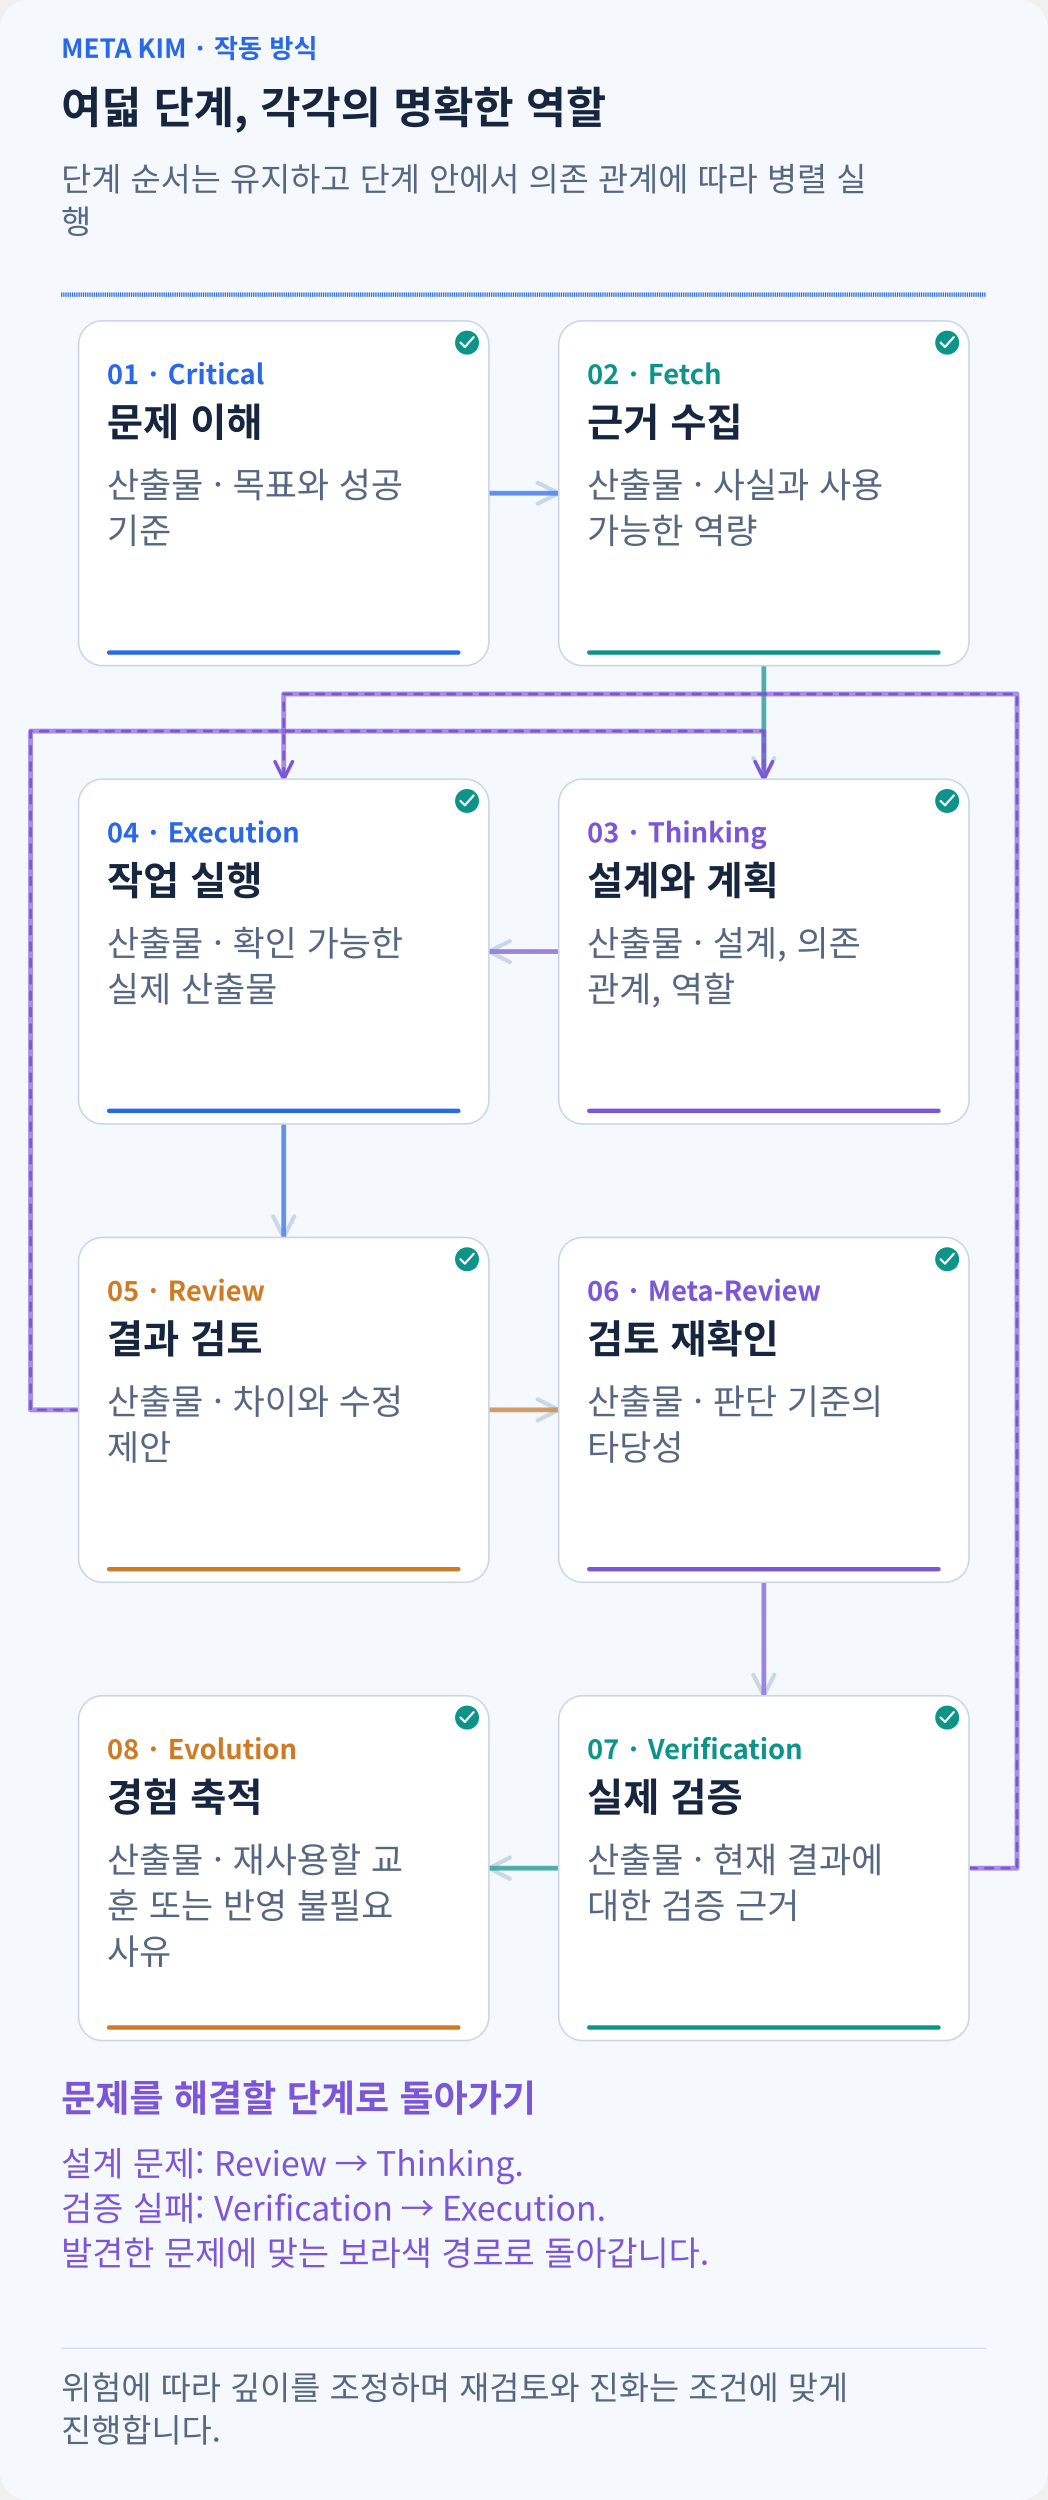
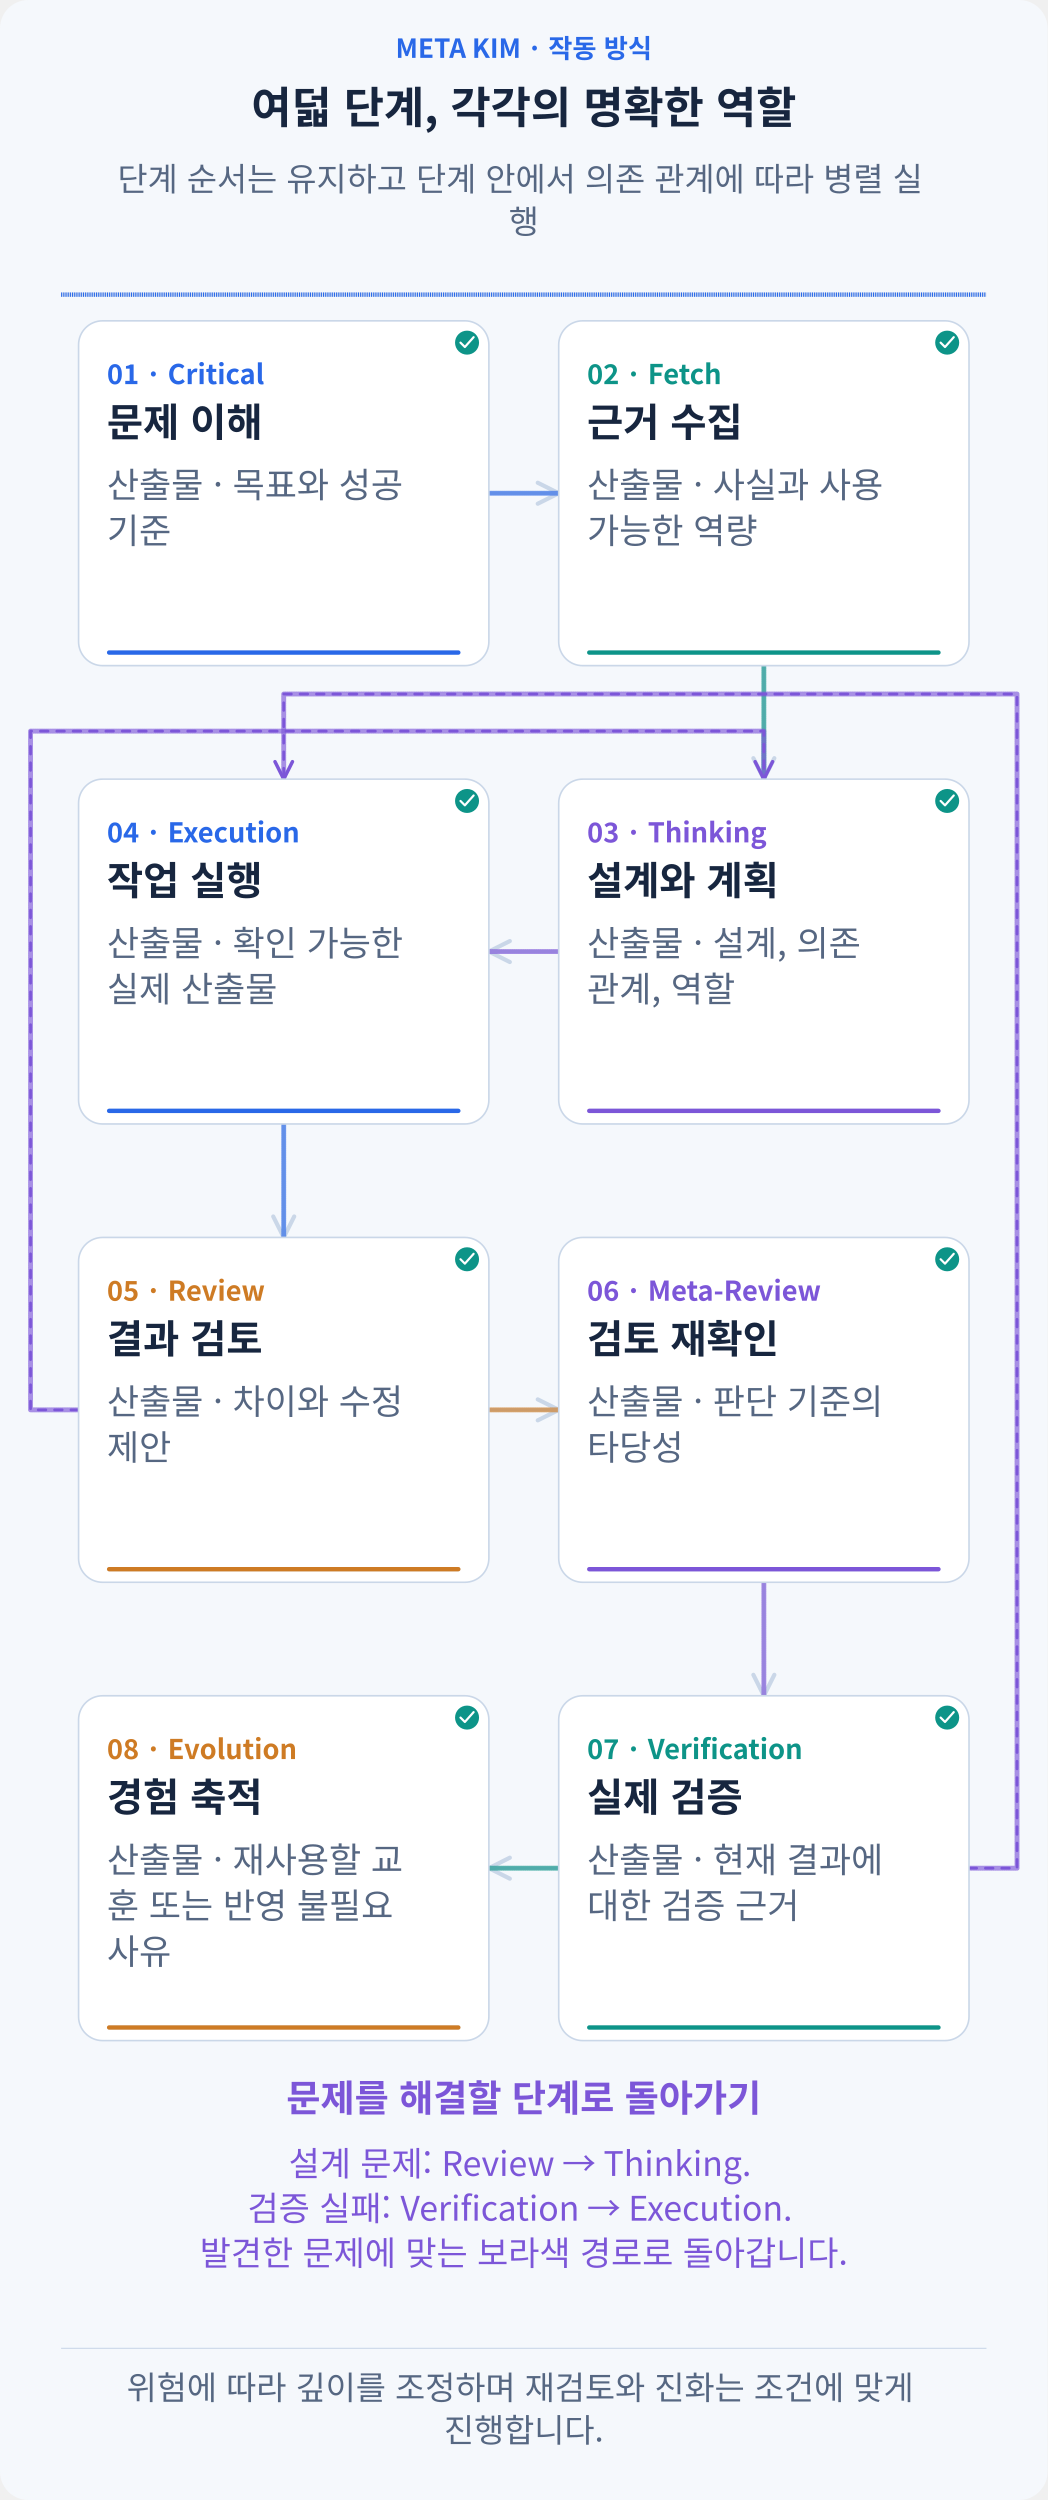
<svg xmlns="http://www.w3.org/2000/svg" width="960" height="2291" viewBox="0 0 960 2291" role="img" aria-labelledby="title description" lang="ko-KR" xml:lang="ko-KR">
  <defs>
    <marker id="arrow" viewBox="0 0 10 10" refX="9" refY="5" markerWidth="8" markerHeight="8" orient="auto-start-reverse">
      <path d="M1 1L9 5L1 9" fill="none" stroke="#cad7e8" stroke-width="1.6" stroke-linecap="round" />
    </marker>
    <marker id="back-arrow" viewBox="0 0 10 10" refX="9" refY="5" markerWidth="8" markerHeight="8" orient="auto">
      <path d="M1 1L9 5L1 9" fill="none" stroke="#7c56d8" stroke-width="1.6" stroke-linecap="round" />
    </marker>
  </defs>
  <style>text{font-family:"Noto Sans CJK KR","Malgun Gothic",Arial,sans-serif}.clock{stroke-dasharray:1;stroke-dashoffset:0;animation:clock 32s linear infinite}@keyframes clock{from{stroke-dashoffset:1}to{stroke-dashoffset:0}}@keyframes m0{0%,8%{stroke-dashoffset:1;opacity:0}9%{opacity:1}14%,100%{stroke-dashoffset:0;opacity:.8}}.m0{stroke-dashoffset:0;opacity:.65;animation:m0 32s ease-in-out infinite}
@keyframes m1{0%,16.3%{stroke-dashoffset:1;opacity:0}17.3%{opacity:1}22.3%,100%{stroke-dashoffset:0;opacity:.8}}.m1{stroke-dashoffset:0;opacity:.65;animation:m1 32s ease-in-out infinite}
@keyframes m2{0%,24.6%{stroke-dashoffset:1;opacity:0}25.6%{opacity:1}30.6%,100%{stroke-dashoffset:0;opacity:.8}}.m2{stroke-dashoffset:0;opacity:.65;animation:m2 32s ease-in-out infinite}
@keyframes m3{0%,32.9%{stroke-dashoffset:1;opacity:0}33.9%{opacity:1}38.9%,100%{stroke-dashoffset:0;opacity:.8}}.m3{stroke-dashoffset:0;opacity:.65;animation:m3 32s ease-in-out infinite}
@keyframes m4{0%,41.2%{stroke-dashoffset:1;opacity:0}42.2%{opacity:1}47.2%,100%{stroke-dashoffset:0;opacity:.8}}.m4{stroke-dashoffset:0;opacity:.65;animation:m4 32s ease-in-out infinite}
@keyframes m5{0%,49.5%{stroke-dashoffset:1;opacity:0}50.5%{opacity:1}55.5%,100%{stroke-dashoffset:0;opacity:.8}}.m5{stroke-dashoffset:0;opacity:.65;animation:m5 32s ease-in-out infinite}
@keyframes m6{0%,57.8%{stroke-dashoffset:1;opacity:0}58.8%{opacity:1}63.8%,100%{stroke-dashoffset:0;opacity:.8}}.m6{stroke-dashoffset:0;opacity:.65;animation:m6 32s ease-in-out infinite}
@keyframes m7{0%,77%{stroke-dashoffset:1;opacity:0}78%{opacity:1}83%{stroke-dashoffset:0;opacity:1}85%,100%{stroke-dashoffset:0;opacity:0}}.m7{stroke-dashoffset:0;opacity:.65;animation:m7 32s ease-in-out infinite}
@keyframes m8{0%,86%{stroke-dashoffset:1;opacity:0}87%{opacity:1}93%{stroke-dashoffset:0;opacity:1}95%,100%{stroke-dashoffset:0;opacity:0}}.m8{stroke-dashoffset:0;opacity:.65;animation:m8 32s ease-in-out infinite}
@keyframes m9{0%,1%{opacity:0}2.2%,8.8%{opacity:1}10%,100%{opacity:0}}.m9{opacity:0;animation:m9 32s ease-in-out infinite}
@keyframes m10{0%,10%{opacity:0}11.5%,100%{opacity:1}}.m10{opacity:1;animation:m10 32s ease-in-out infinite}
@keyframes m11{0%,1%{transform:scaleX(0)}10%,100%{transform:scaleX(1)}}.m11{transform:scaleX(1);transform-box:fill-box;transform-origin:left center;animation:m11 32s ease-in-out infinite}
@keyframes m12{0%,9.3%{opacity:0}10.5%,17.1%{opacity:1}18.3%,100%{opacity:0}}.m12{opacity:0;animation:m12 32s ease-in-out infinite}
@keyframes m13{0%,18.3%{opacity:0}19.8%,100%{opacity:1}}.m13{opacity:1;animation:m13 32s ease-in-out infinite}
@keyframes m14{0%,9.3%{transform:scaleX(0)}18.3%,100%{transform:scaleX(1)}}.m14{transform:scaleX(1);transform-box:fill-box;transform-origin:left center;animation:m14 32s ease-in-out infinite}
@keyframes m15{0%,17.6%{opacity:0}18.8%,25.4%{opacity:1}26.6%,100%{opacity:0}}.m15{opacity:0;animation:m15 32s ease-in-out infinite}
@keyframes m16{0%,26.6%{opacity:0}28.1%,100%{opacity:1}}.m16{opacity:1;animation:m16 32s ease-in-out infinite}
@keyframes m17{0%,17.6%{transform:scaleX(0)}26.6%,100%{transform:scaleX(1)}}.m17{transform:scaleX(1);transform-box:fill-box;transform-origin:left center;animation:m17 32s ease-in-out infinite}
@keyframes m18{0%,25.9%{opacity:0}27.1%,33.7%{opacity:1}34.9%,100%{opacity:0}}.m18{opacity:0;animation:m18 32s ease-in-out infinite}
@keyframes m19{0%,34.9%{opacity:0}36.4%,100%{opacity:1}}.m19{opacity:1;animation:m19 32s ease-in-out infinite}
@keyframes m20{0%,25.9%{transform:scaleX(0)}34.9%,100%{transform:scaleX(1)}}.m20{transform:scaleX(1);transform-box:fill-box;transform-origin:left center;animation:m20 32s ease-in-out infinite}
@keyframes m21{0%,34.2%{opacity:0}35.4%,42%{opacity:1}43.2%,100%{opacity:0}}.m21{opacity:0;animation:m21 32s ease-in-out infinite}
@keyframes m22{0%,43.2%{opacity:0}44.7%,100%{opacity:1}}.m22{opacity:1;animation:m22 32s ease-in-out infinite}
@keyframes m23{0%,34.2%{transform:scaleX(0)}43.2%,100%{transform:scaleX(1)}}.m23{transform:scaleX(1);transform-box:fill-box;transform-origin:left center;animation:m23 32s ease-in-out infinite}
@keyframes m24{0%,42.5%{opacity:0}43.7%,50.3%{opacity:1}51.5%,100%{opacity:0}}.m24{opacity:0;animation:m24 32s ease-in-out infinite}
@keyframes m25{0%,51.5%{opacity:0}53%,100%{opacity:1}}.m25{opacity:1;animation:m25 32s ease-in-out infinite}
@keyframes m26{0%,42.5%{transform:scaleX(0)}51.5%,100%{transform:scaleX(1)}}.m26{transform:scaleX(1);transform-box:fill-box;transform-origin:left center;animation:m26 32s ease-in-out infinite}
@keyframes m27{0%,50.8%{opacity:0}52%,58.6%{opacity:1}59.8%,100%{opacity:0}}.m27{opacity:0;animation:m27 32s ease-in-out infinite}
@keyframes m28{0%,59.8%{opacity:0}61.3%,100%{opacity:1}}.m28{opacity:1;animation:m28 32s ease-in-out infinite}
@keyframes m29{0%,50.8%{transform:scaleX(0)}59.8%,100%{transform:scaleX(1)}}.m29{transform:scaleX(1);transform-box:fill-box;transform-origin:left center;animation:m29 32s ease-in-out infinite}
@keyframes m30{0%,59.1%{opacity:0}60.3%,66.9%{opacity:1}68.1%,100%{opacity:0}}.m30{opacity:0;animation:m30 32s ease-in-out infinite}
@keyframes m31{0%,68.1%{opacity:0}69.6%,100%{opacity:1}}.m31{opacity:1;animation:m31 32s ease-in-out infinite}
@keyframes m32{0%,59.1%{transform:scaleX(0)}68.1%,100%{transform:scaleX(1)}}.m32{transform:scaleX(1);transform-box:fill-box;transform-origin:left center;animation:m32 32s ease-in-out infinite}@media(prefers-reduced-motion:reduce){*{animation:none!important}.focus,.clock{display:none}.completed{opacity:1}.progress{transform:scaleX(1)}.transfer{stroke-dashoffset:0;opacity:.45}}</style>
  <rect width="960" height="2291" rx="26" fill="#f5f8fc" />
-   <text x="56" y="53" font-size="24" font-weight="700" fill="#2968e8" text-anchor="start">
-     <tspan x="56" dy="0">META KIM · 작동 방식</tspan>
-   </text>
-   <text x="56" y="113" font-size="40" font-weight="750" fill="#17263f" text-anchor="start">
-     <tspan x="56" dy="0">여덟 단계, 각각의 명확한 역할</tspan>
-   </text>
-   <text x="56" y="175" font-size="30" font-weight="450" fill="#566782" text-anchor="start">
-     <tspan x="56" dy="0">단계 순서는 유지하고 단계 안에서 의존 관계에 따라 병렬 실</tspan>
-     <tspan x="56" dy="39">행</tspan>
+   <text x="480" y="53" font-size="24" font-weight="700" fill="#2968e8" text-anchor="middle">
+     <tspan x="480" dy="0">META KIM · 작동 방식</tspan>
+   </text>
+   <text x="480" y="113" font-size="40" font-weight="750" fill="#17263f" text-anchor="middle">
+     <tspan x="480" dy="0">여덟 단계, 각각의 명확한 역할</tspan>
+   </text>
+   <text x="480" y="175" font-size="30" font-weight="450" fill="#566782" text-anchor="middle">
+     <tspan x="480" dy="0">단계 순서는 유지하고 단계 안에서 의존 관계에 따라 병렬 실</tspan>
+     <tspan x="480" dy="39">행</tspan>
  </text>
  <path d="M56 270H904" stroke="#dce5f2" stroke-width="4" />
  <path class="clock" pathLength="1" d="M56 270H904" stroke="#2968e8" stroke-width="4" />
  <path d="M448 452H512" fill="none" stroke="#cad7e8" stroke-width="3" stroke-linecap="round" stroke-linejoin="round" marker-end="url(#arrow)" />
  <path class="transfer m0" pathLength="1" d="M448 452H512" fill="none" stroke="#2968e8" stroke-width="4.5" stroke-dasharray="1" stroke-linecap="round" stroke-linejoin="round" />
  <path d="M700 610V714" fill="none" stroke="#cad7e8" stroke-width="3" stroke-linecap="round" stroke-linejoin="round" marker-end="url(#arrow)" />
  <path class="transfer m1" pathLength="1" d="M700 610V714" fill="none" stroke="#0d9488" stroke-width="4.5" stroke-dasharray="1" stroke-linecap="round" stroke-linejoin="round" />
  <path d="M512 872H448" fill="none" stroke="#cad7e8" stroke-width="3" stroke-linecap="round" stroke-linejoin="round" marker-end="url(#arrow)" />
  <path class="transfer m2" pathLength="1" d="M512 872H448" fill="none" stroke="#7c56d8" stroke-width="4.5" stroke-dasharray="1" stroke-linecap="round" stroke-linejoin="round" />
  <path d="M260 1030V1134" fill="none" stroke="#cad7e8" stroke-width="3" stroke-linecap="round" stroke-linejoin="round" marker-end="url(#arrow)" />
  <path class="transfer m3" pathLength="1" d="M260 1030V1134" fill="none" stroke="#2968e8" stroke-width="4.5" stroke-dasharray="1" stroke-linecap="round" stroke-linejoin="round" />
  <path d="M448 1292H512" fill="none" stroke="#cad7e8" stroke-width="3" stroke-linecap="round" stroke-linejoin="round" marker-end="url(#arrow)" />
  <path class="transfer m4" pathLength="1" d="M448 1292H512" fill="none" stroke="#ce7b24" stroke-width="4.5" stroke-dasharray="1" stroke-linecap="round" stroke-linejoin="round" />
  <path d="M700 1450V1554" fill="none" stroke="#cad7e8" stroke-width="3" stroke-linecap="round" stroke-linejoin="round" marker-end="url(#arrow)" />
  <path class="transfer m5" pathLength="1" d="M700 1450V1554" fill="none" stroke="#7c56d8" stroke-width="4.5" stroke-dasharray="1" stroke-linecap="round" stroke-linejoin="round" />
  <path d="M512 1712H448" fill="none" stroke="#cad7e8" stroke-width="3" stroke-linecap="round" stroke-linejoin="round" marker-end="url(#arrow)" />
  <path class="transfer m6" pathLength="1" d="M512 1712H448" fill="none" stroke="#0d9488" stroke-width="4.5" stroke-dasharray="1" stroke-linecap="round" stroke-linejoin="round" />
  <path d="M72 1292H28V670H700V714" fill="none" stroke="#7c56d8" stroke-width="2.5" stroke-linecap="round" stroke-linejoin="round" stroke-dasharray="7 8" marker-end="url(#back-arrow)" />
  <path class="transfer m7" pathLength="1" d="M72 1292H28V670H700V714" fill="none" stroke="#7c56d8" stroke-width="4.5" stroke-dasharray="1" stroke-linecap="round" stroke-linejoin="round" />
  <path d="M888 1712H932V636H260V714" fill="none" stroke="#7c56d8" stroke-width="2.5" stroke-linecap="round" stroke-linejoin="round" stroke-dasharray="7 8" marker-end="url(#back-arrow)" />
  <path class="transfer m8" pathLength="1" d="M888 1712H932V636H260V714" fill="none" stroke="#7c56d8" stroke-width="4.5" stroke-dasharray="1" stroke-linecap="round" stroke-linejoin="round" />
  <g class="node" data-label="문제 이해" data-box="72,294,376,316">
    <rect x="72" y="294" width="376" height="316" rx="22" fill="#fff" stroke="#cad7e8" stroke-width="1.5" />
    <rect class="focus m9" x="72" y="294" width="376" height="316" rx="22" fill="#2968e8" fill-opacity=".055" stroke="#2968e8" stroke-width="3" />
    <text x="98" y="352" font-size="25" font-weight="700" fill="#2968e8" text-anchor="start">
      <tspan x="98" dy="0">01 · Critical</tspan>
    </text>
    <text x="98" y="400" font-size="36" font-weight="700" fill="#17263f" text-anchor="start">
      <tspan x="98" dy="0">문제 이해</tspan>
    </text>
    <text x="98" y="456" font-size="32" font-weight="450" fill="#566782" text-anchor="start">
      <tspan x="98" dy="0">산출물 · 목표와 성공</tspan>
      <tspan x="98" dy="42">기준</tspan>
    </text>
    <rect x="98" y="596" width="324" height="4" rx="2" fill="#e2e9f3" />
    <rect class="progress m11" x="98" y="596" width="324" height="4" rx="2" fill="#2968e8" />
    <g class="completed m10">
      <circle cx="428" cy="314" r="11" fill="#0d9488" />
      <path d="M422 314l4 4 8-9" fill="none" stroke="#fff" stroke-width="2" stroke-linecap="round" stroke-linejoin="round" />
    </g>
  </g>
  <g class="node" data-label="근거 수집" data-box="512,294,376,316">
    <rect x="512" y="294" width="376" height="316" rx="22" fill="#fff" stroke="#cad7e8" stroke-width="1.5" />
    <rect class="focus m12" x="512" y="294" width="376" height="316" rx="22" fill="#0d9488" fill-opacity=".055" stroke="#0d9488" stroke-width="3" />
    <text x="538" y="352" font-size="25" font-weight="700" fill="#0d9488" text-anchor="start">
      <tspan x="538" dy="0">02 · Fetch</tspan>
    </text>
    <text x="538" y="400" font-size="36" font-weight="700" fill="#17263f" text-anchor="start">
      <tspan x="538" dy="0">근거 수집</tspan>
    </text>
    <text x="538" y="456" font-size="32" font-weight="450" fill="#566782" text-anchor="start">
      <tspan x="538" dy="0">산출물 · 사실과 사용</tspan>
      <tspan x="538" dy="42">가능한 역량</tspan>
    </text>
    <rect x="538" y="596" width="324" height="4" rx="2" fill="#e2e9f3" />
    <rect class="progress m14" x="538" y="596" width="324" height="4" rx="2" fill="#0d9488" />
    <g class="completed m13">
      <circle cx="868" cy="314" r="11" fill="#0d9488" />
      <path d="M862 314l4 4 8-9" fill="none" stroke="#fff" stroke-width="2" stroke-linecap="round" stroke-linejoin="round" />
    </g>
  </g>
  <g class="node" data-label="설계와 계획" data-box="512,714,376,316">
    <rect x="512" y="714" width="376" height="316" rx="22" fill="#fff" stroke="#cad7e8" stroke-width="1.5" />
    <rect class="focus m15" x="512" y="714" width="376" height="316" rx="22" fill="#7c56d8" fill-opacity=".055" stroke="#7c56d8" stroke-width="3" />
    <text x="538" y="772" font-size="25" font-weight="700" fill="#7c56d8" text-anchor="start">
      <tspan x="538" dy="0">03 · Thinking</tspan>
    </text>
    <text x="538" y="820" font-size="36" font-weight="700" fill="#17263f" text-anchor="start">
      <tspan x="538" dy="0">설계와 계획</tspan>
    </text>
    <text x="538" y="876" font-size="32" font-weight="450" fill="#566782" text-anchor="start">
      <tspan x="538" dy="0">산출물 · 설계, 의존</tspan>
      <tspan x="538" dy="42">관계, 역할</tspan>
    </text>
    <rect x="538" y="1016" width="324" height="4" rx="2" fill="#e2e9f3" />
    <rect class="progress m17" x="538" y="1016" width="324" height="4" rx="2" fill="#7c56d8" />
    <g class="completed m16">
      <circle cx="868" cy="734" r="11" fill="#0d9488" />
      <path d="M862 734l4 4 8-9" fill="none" stroke="#fff" stroke-width="2" stroke-linecap="round" stroke-linejoin="round" />
    </g>
  </g>
  <g class="node" data-label="작업 실행" data-box="72,714,376,316">
    <rect x="72" y="714" width="376" height="316" rx="22" fill="#fff" stroke="#cad7e8" stroke-width="1.5" />
    <rect class="focus m18" x="72" y="714" width="376" height="316" rx="22" fill="#2968e8" fill-opacity=".055" stroke="#2968e8" stroke-width="3" />
    <text x="98" y="772" font-size="25" font-weight="700" fill="#2968e8" text-anchor="start">
      <tspan x="98" dy="0">04 · Execution</tspan>
    </text>
    <text x="98" y="820" font-size="36" font-weight="700" fill="#17263f" text-anchor="start">
      <tspan x="98" dy="0">작업 실행</tspan>
    </text>
    <text x="98" y="876" font-size="32" font-weight="450" fill="#566782" text-anchor="start">
      <tspan x="98" dy="0">산출물 · 확인 가능한</tspan>
      <tspan x="98" dy="42">실제 산출물</tspan>
    </text>
    <rect x="98" y="1016" width="324" height="4" rx="2" fill="#e2e9f3" />
    <rect class="progress m20" x="98" y="1016" width="324" height="4" rx="2" fill="#2968e8" />
    <g class="completed m19">
      <circle cx="428" cy="734" r="11" fill="#0d9488" />
      <path d="M422 734l4 4 8-9" fill="none" stroke="#fff" stroke-width="2" stroke-linecap="round" stroke-linejoin="round" />
    </g>
  </g>
  <g class="node" data-label="결과 검토" data-box="72,1134,376,316">
    <rect x="72" y="1134" width="376" height="316" rx="22" fill="#fff" stroke="#cad7e8" stroke-width="1.5" />
    <rect class="focus m21" x="72" y="1134" width="376" height="316" rx="22" fill="#ce7b24" fill-opacity=".055" stroke="#ce7b24" stroke-width="3" />
    <text x="98" y="1192" font-size="25" font-weight="700" fill="#ce7b24" text-anchor="start">
      <tspan x="98" dy="0">05 · Review</tspan>
    </text>
    <text x="98" y="1240" font-size="36" font-weight="700" fill="#17263f" text-anchor="start">
      <tspan x="98" dy="0">결과 검토</tspan>
    </text>
    <text x="98" y="1296" font-size="32" font-weight="450" fill="#566782" text-anchor="start">
      <tspan x="98" dy="0">산출물 · 차이와 수정</tspan>
      <tspan x="98" dy="42">제안</tspan>
    </text>
    <rect x="98" y="1436" width="324" height="4" rx="2" fill="#e2e9f3" />
    <rect class="progress m23" x="98" y="1436" width="324" height="4" rx="2" fill="#ce7b24" />
    <g class="completed m22">
      <circle cx="428" cy="1154" r="11" fill="#0d9488" />
      <path d="M422 1154l4 4 8-9" fill="none" stroke="#fff" stroke-width="2" stroke-linecap="round" stroke-linejoin="round" />
    </g>
  </g>
  <g class="node" data-label="검토 재확인" data-box="512,1134,376,316">
    <rect x="512" y="1134" width="376" height="316" rx="22" fill="#fff" stroke="#cad7e8" stroke-width="1.5" />
    <rect class="focus m24" x="512" y="1134" width="376" height="316" rx="22" fill="#7c56d8" fill-opacity=".055" stroke="#7c56d8" stroke-width="3" />
    <text x="538" y="1192" font-size="25" font-weight="700" fill="#7c56d8" text-anchor="start">
      <tspan x="538" dy="0">06 · Meta-Review</tspan>
    </text>
    <text x="538" y="1240" font-size="36" font-weight="700" fill="#17263f" text-anchor="start">
      <tspan x="538" dy="0">검토 재확인</tspan>
    </text>
    <text x="538" y="1296" font-size="32" font-weight="450" fill="#566782" text-anchor="start">
      <tspan x="538" dy="0">산출물 · 판단 기준의</tspan>
      <tspan x="538" dy="42">타당성</tspan>
    </text>
    <rect x="538" y="1436" width="324" height="4" rx="2" fill="#e2e9f3" />
    <rect class="progress m26" x="538" y="1436" width="324" height="4" rx="2" fill="#7c56d8" />
    <g class="completed m25">
      <circle cx="868" cy="1154" r="11" fill="#0d9488" />
      <path d="M862 1154l4 4 8-9" fill="none" stroke="#fff" stroke-width="2" stroke-linecap="round" stroke-linejoin="round" />
    </g>
  </g>
  <g class="node" data-label="실제 검증" data-box="512,1554,376,316">
    <rect x="512" y="1554" width="376" height="316" rx="22" fill="#fff" stroke="#cad7e8" stroke-width="1.5" />
    <rect class="focus m27" x="512" y="1554" width="376" height="316" rx="22" fill="#0d9488" fill-opacity=".055" stroke="#0d9488" stroke-width="3" />
    <text x="538" y="1612" font-size="25" font-weight="700" fill="#0d9488" text-anchor="start">
      <tspan x="538" dy="0">07 · Verification</tspan>
    </text>
    <text x="538" y="1660" font-size="36" font-weight="700" fill="#17263f" text-anchor="start">
      <tspan x="538" dy="0">실제 검증</tspan>
    </text>
    <text x="538" y="1716" font-size="32" font-weight="450" fill="#566782" text-anchor="start">
      <tspan x="538" dy="0">산출물 · 현재 결과에</tspan>
      <tspan x="538" dy="42">대한 검증 근거</tspan>
    </text>
    <rect x="538" y="1856" width="324" height="4" rx="2" fill="#e2e9f3" />
    <rect class="progress m29" x="538" y="1856" width="324" height="4" rx="2" fill="#0d9488" />
    <g class="completed m28">
      <circle cx="868" cy="1574" r="11" fill="#0d9488" />
      <path d="M862 1574l4 4 8-9" fill="none" stroke="#fff" stroke-width="2" stroke-linecap="round" stroke-linejoin="round" />
    </g>
  </g>
  <g class="node" data-label="경험 축적" data-box="72,1554,376,316">
    <rect x="72" y="1554" width="376" height="316" rx="22" fill="#fff" stroke="#cad7e8" stroke-width="1.5" />
    <rect class="focus m30" x="72" y="1554" width="376" height="316" rx="22" fill="#ce7b24" fill-opacity=".055" stroke="#ce7b24" stroke-width="3" />
    <text x="98" y="1612" font-size="25" font-weight="700" fill="#ce7b24" text-anchor="start">
      <tspan x="98" dy="0">08 · Evolution</tspan>
    </text>
    <text x="98" y="1660" font-size="36" font-weight="700" fill="#17263f" text-anchor="start">
      <tspan x="98" dy="0">경험 축적</tspan>
    </text>
    <text x="98" y="1716" font-size="32" font-weight="450" fill="#566782" text-anchor="start">
      <tspan x="98" dy="0">산출물 · 재사용할 교</tspan>
      <tspan x="98" dy="42">훈 또는 반영 불필요</tspan>
      <tspan x="98" dy="42">사유</tspan>
    </text>
    <rect x="98" y="1856" width="324" height="4" rx="2" fill="#e2e9f3" />
    <rect class="progress m32" x="98" y="1856" width="324" height="4" rx="2" fill="#ce7b24" />
    <g class="completed m31">
      <circle cx="428" cy="1574" r="11" fill="#0d9488" />
      <path d="M422 1574l4 4 8-9" fill="none" stroke="#fff" stroke-width="2" stroke-linecap="round" stroke-linejoin="round" />
    </g>
  </g>
-   <text x="56" y="1935" font-size="34" font-weight="700" fill="#7c56d8" text-anchor="start">
-     <tspan x="56" dy="0">문제를 해결할 단계로 돌아가기</tspan>
-   </text>
-   <text x="56" y="1994" font-size="31" font-weight="450" fill="#7c56d8" text-anchor="start">
-     <tspan x="56" dy="0">설계 문제: Review → Thinking.</tspan>
-     <tspan x="56" dy="41">검증 실패: Verification → Execution.</tspan>
-     <tspan x="56" dy="41">발견한 문제에 맞는 보라색 경로로 돌아갑니다.</tspan>
+   <text x="480" y="1935" font-size="34" font-weight="700" fill="#7c56d8" text-anchor="middle">
+     <tspan x="480" dy="0">문제를 해결할 단계로 돌아가기</tspan>
+   </text>
+   <text x="480" y="1994" font-size="31" font-weight="450" fill="#7c56d8" text-anchor="middle">
+     <tspan x="480" dy="0">설계 문제: Review → Thinking.</tspan>
+     <tspan x="480" dy="41">검증 실패: Verification → Execution.</tspan>
+     <tspan x="480" dy="41">발견한 문제에 맞는 보라색 경로로 돌아갑니다.</tspan>
  </text>
  <path d="M56 2152H904" stroke="#cad7e8" />
-   <text x="56" y="2199" font-size="30" font-weight="450" fill="#566782" text-anchor="start">
-     <tspan x="56" dy="0">위험에 따라 깊이를 조정하며 재검토와 진화는 조건에 맞게</tspan>
-     <tspan x="56" dy="39">진행합니다.</tspan>
+   <text x="480" y="2199" font-size="30" font-weight="450" fill="#566782" text-anchor="middle">
+     <tspan x="480" dy="0">위험에 따라 깊이를 조정하며 재검토와 진화는 조건에 맞게</tspan>
+     <tspan x="480" dy="39">진행합니다.</tspan>
  </text>
</svg>
